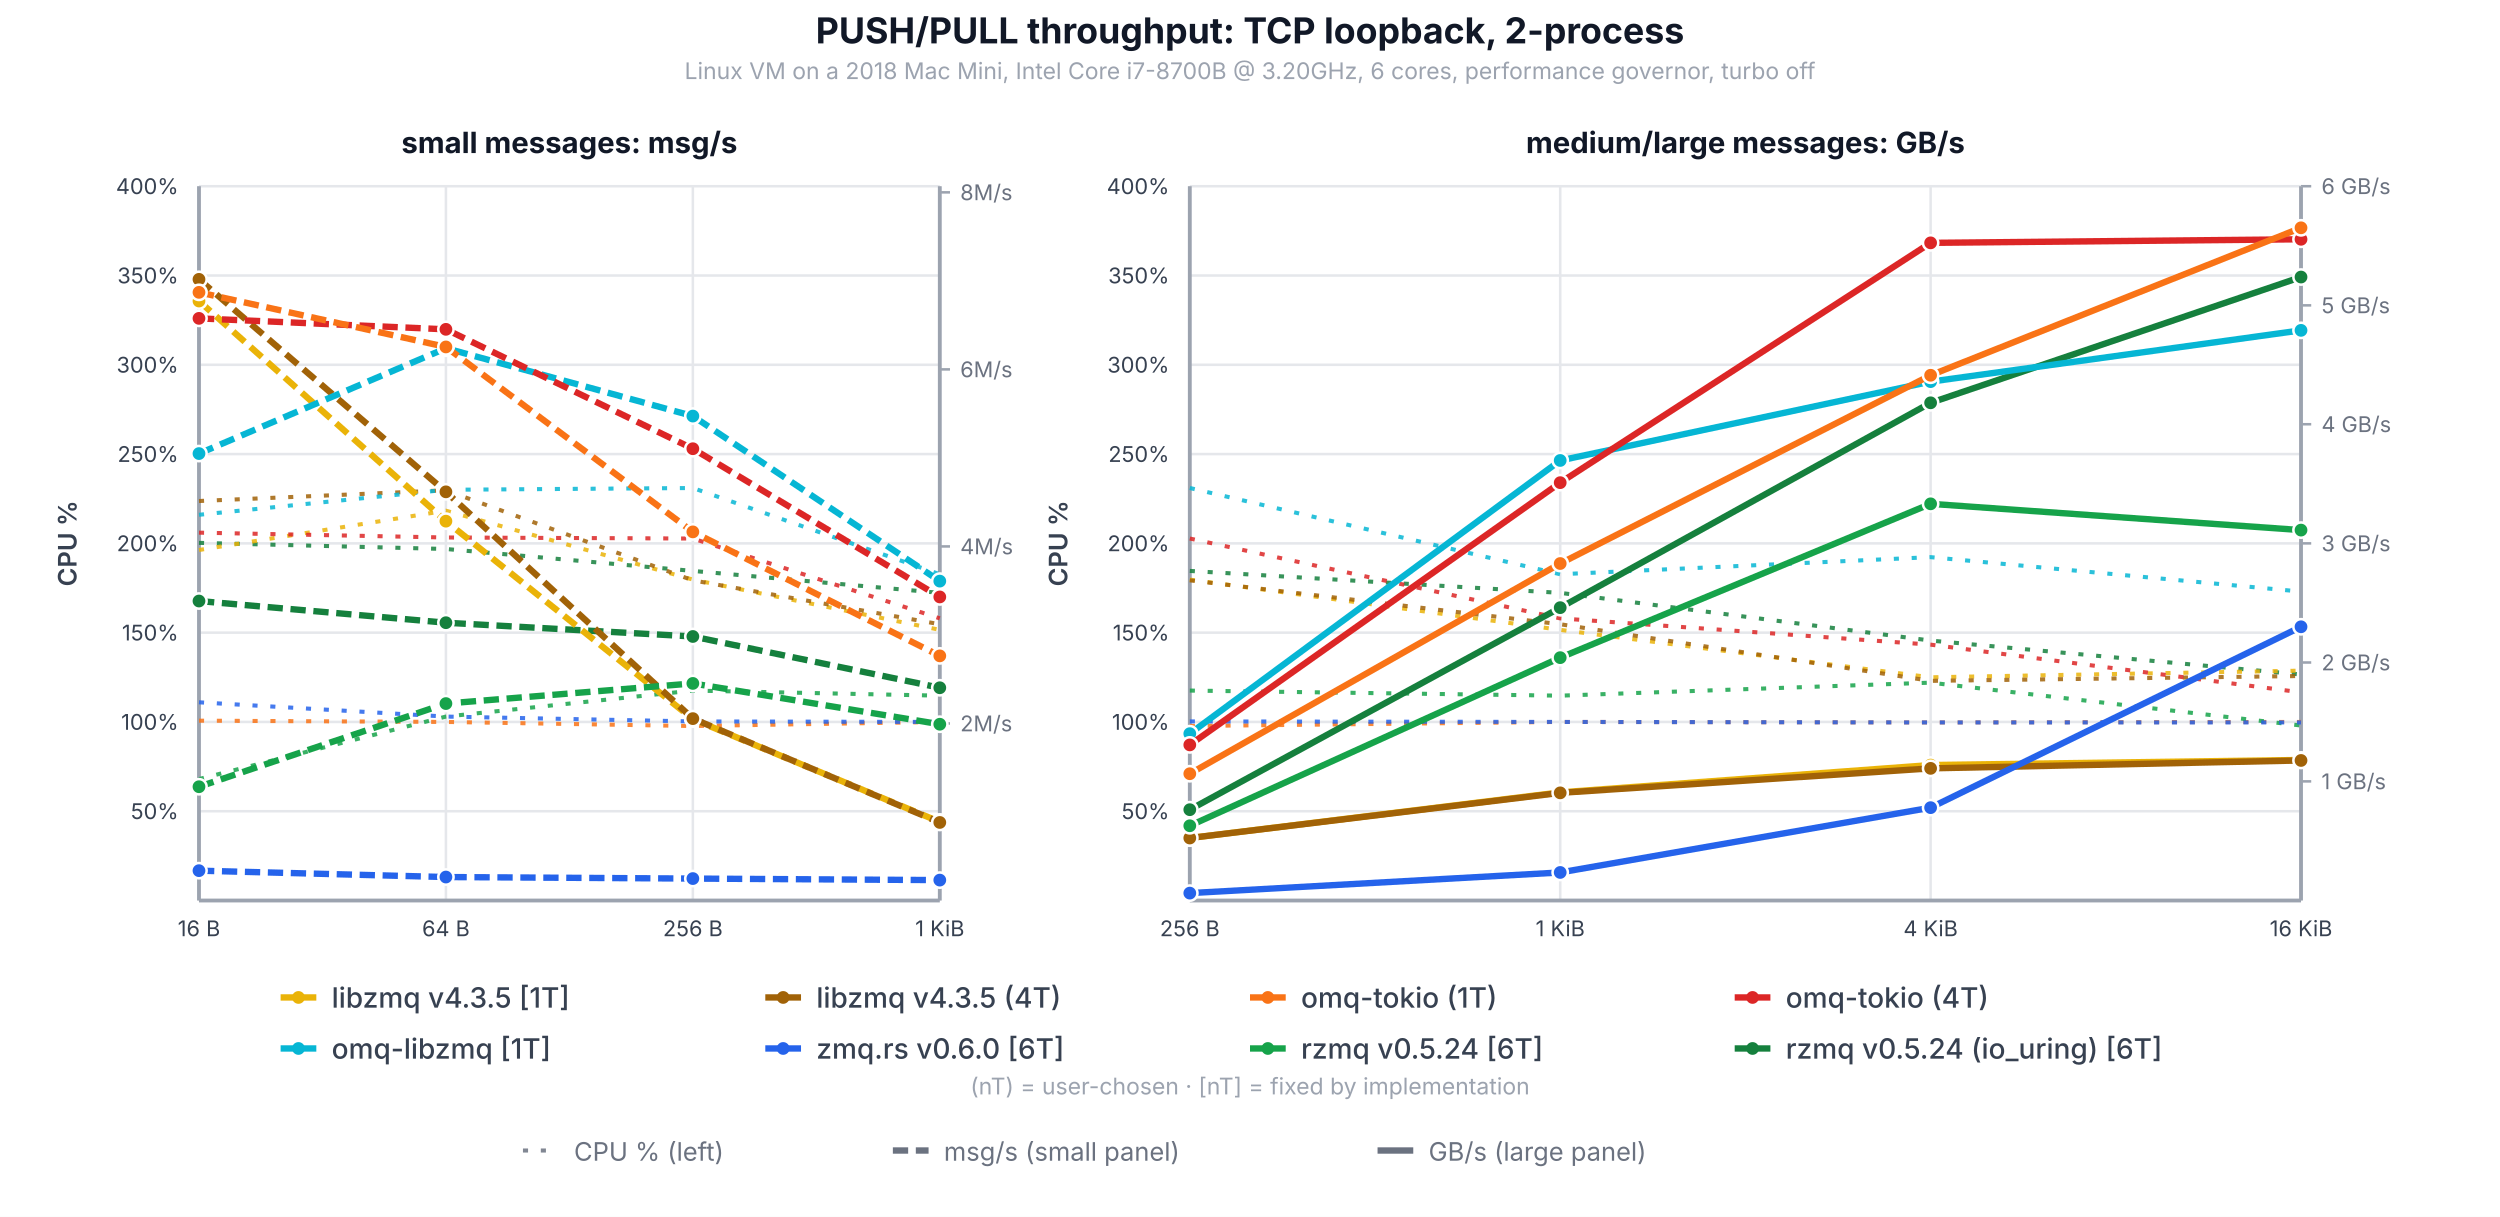
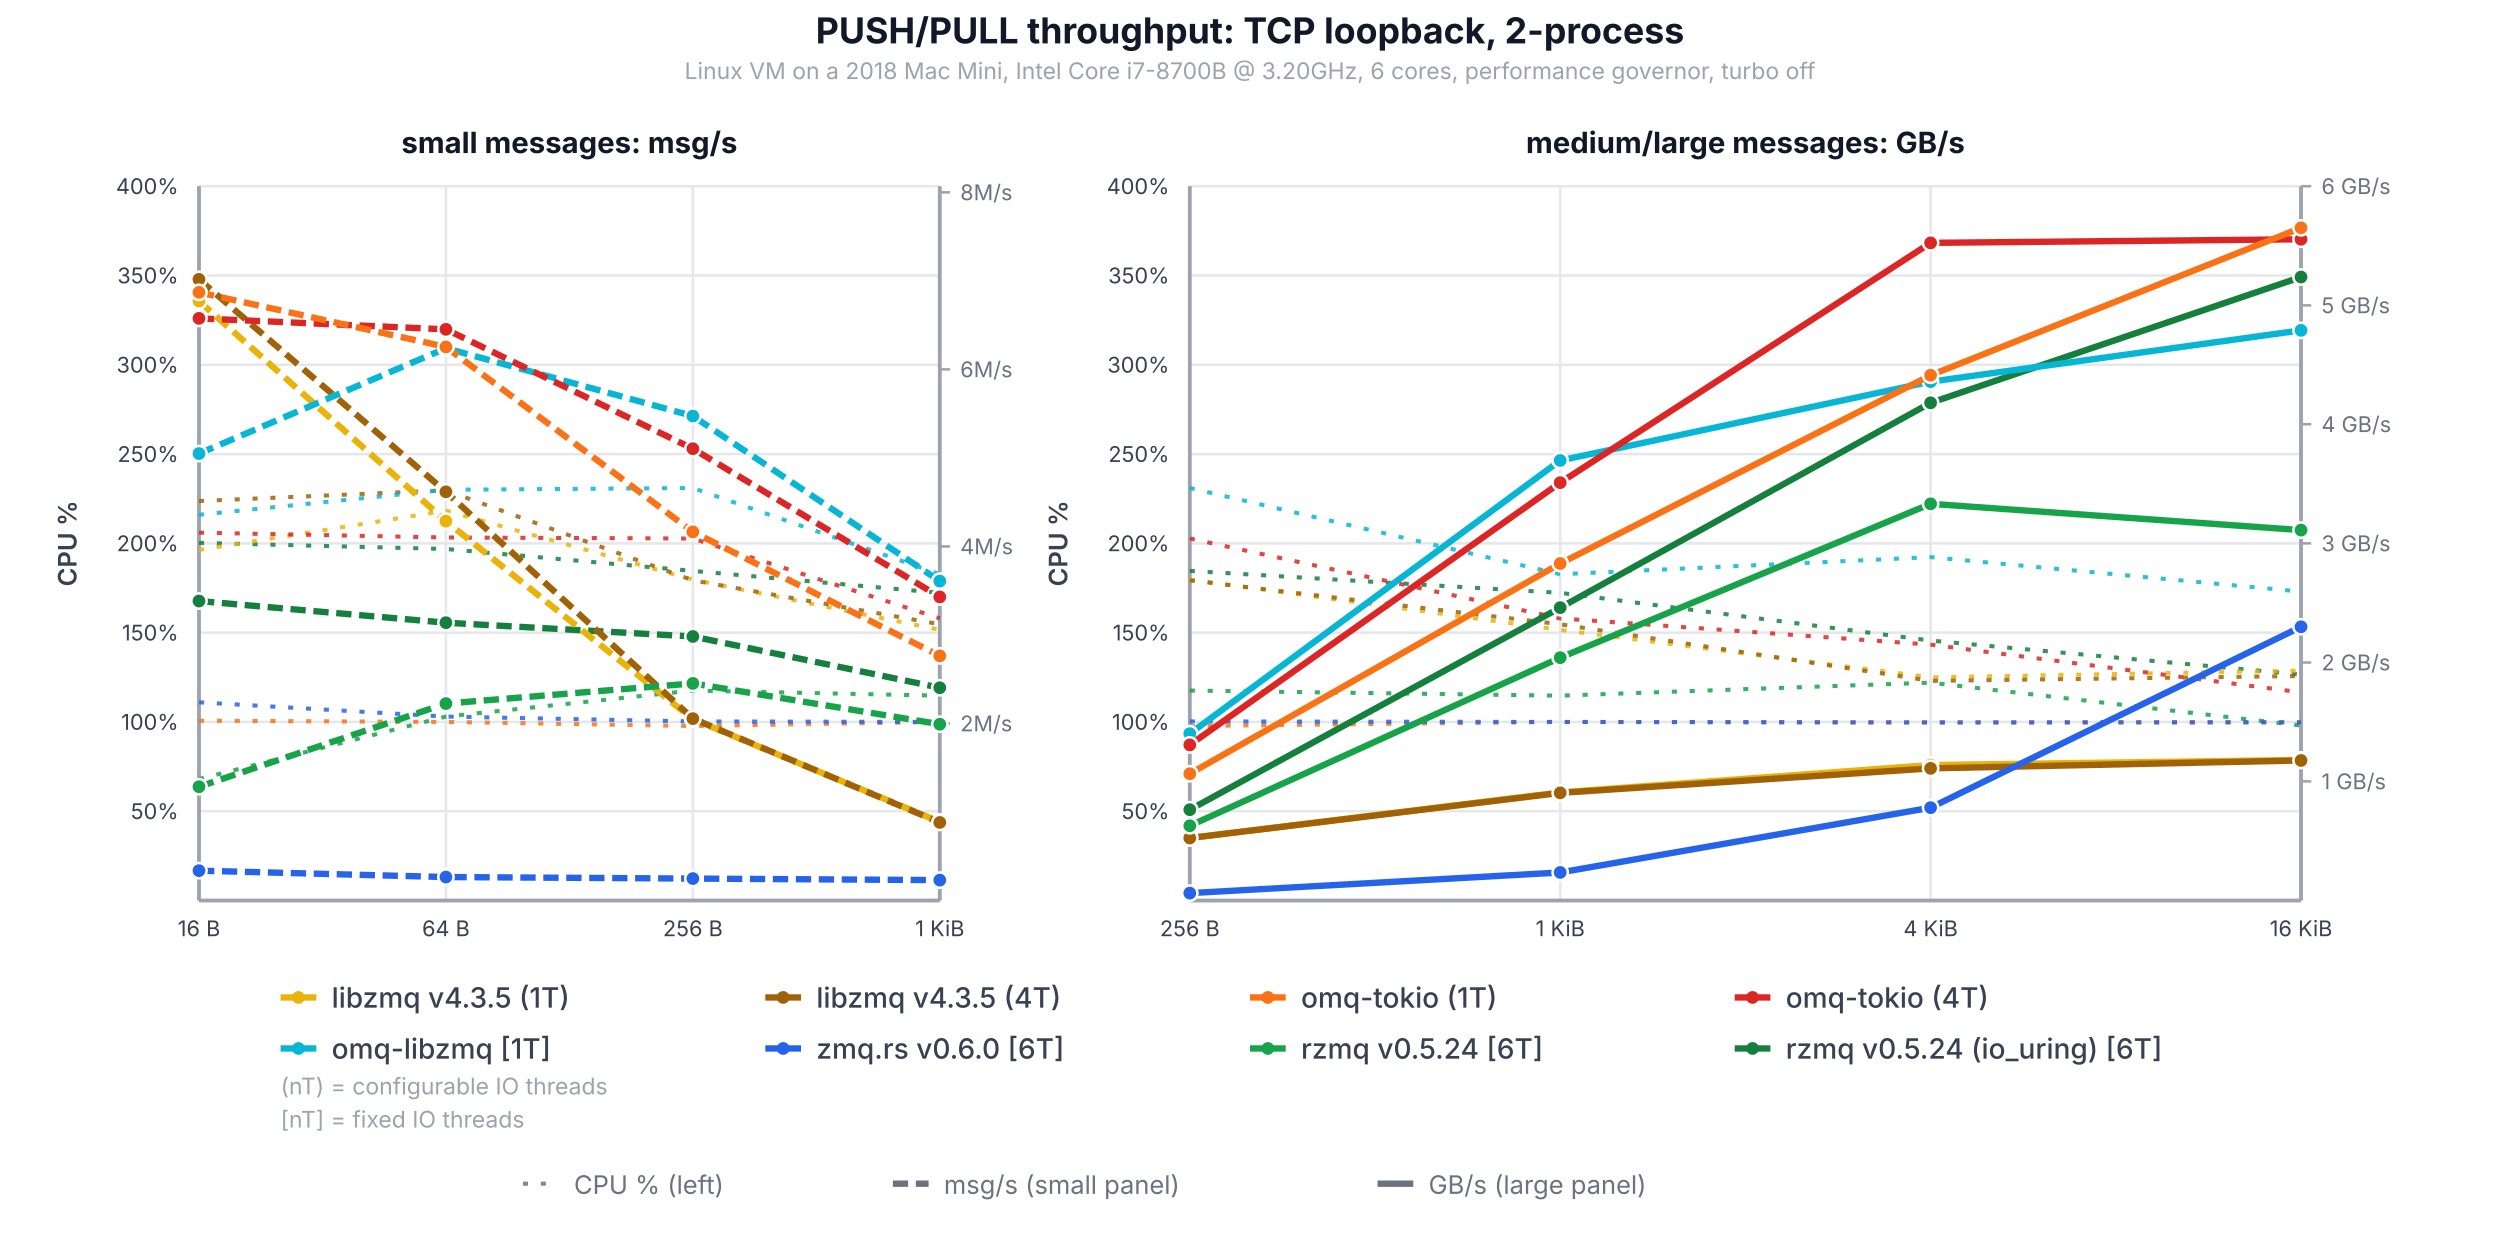
- <svg xmlns="http://www.w3.org/2000/svg" viewBox="0 0 980 477" font-family="system-ui, -apple-system, sans-serif">
-   <rect width="980" height="477" fill="white" />
+ <svg xmlns="http://www.w3.org/2000/svg" viewBox="0 0 980 490" font-family="system-ui, -apple-system, sans-serif">
+   <rect width="980" height="490" fill="white" />
  <text x="490.0" y="17.0" text-anchor="middle" fill="#111827" font-size="14" font-weight="700">PUSH/PULL throughput: TCP loopback, 2-process</text>
  <text x="490.0" y="31.0" text-anchor="middle" fill="#9ca3af" font-size="9">Linux VM on a 2018 Mac Mini, Intel Core i7-8700B @ 3.20GHz, 6 cores, performance governor, turbo off</text>
  <text x="223.2" y="60.0" text-anchor="middle" fill="#111827" font-size="11.5" font-weight="700">small messages: msg/s</text>
  <line x1="78.0" y1="318.0" x2="368.4" y2="318.0" stroke="#e5e7eb" stroke-width="1" />
  <text x="70.0" y="318.0" text-anchor="end" dominant-baseline="middle" fill="#374151" font-size="8.5">50%</text>
  <line x1="78.0" y1="283.0" x2="368.4" y2="283.0" stroke="#e5e7eb" stroke-width="1" />
  <text x="70.0" y="283.0" text-anchor="end" dominant-baseline="middle" fill="#374151" font-size="8.5">100%</text>
  <line x1="78.0" y1="248.0" x2="368.4" y2="248.0" stroke="#e5e7eb" stroke-width="1" />
  <text x="70.0" y="248.0" text-anchor="end" dominant-baseline="middle" fill="#374151" font-size="8.5">150%</text>
  <line x1="78.0" y1="213.0" x2="368.4" y2="213.0" stroke="#e5e7eb" stroke-width="1" />
  <text x="70.0" y="213.0" text-anchor="end" dominant-baseline="middle" fill="#374151" font-size="8.5">200%</text>
  <line x1="78.0" y1="178.0" x2="368.4" y2="178.0" stroke="#e5e7eb" stroke-width="1" />
  <text x="70.0" y="178.0" text-anchor="end" dominant-baseline="middle" fill="#374151" font-size="8.5">250%</text>
  <line x1="78.0" y1="143.0" x2="368.4" y2="143.0" stroke="#e5e7eb" stroke-width="1" />
  <text x="70.0" y="143.0" text-anchor="end" dominant-baseline="middle" fill="#374151" font-size="8.5">300%</text>
  <line x1="78.0" y1="108.0" x2="368.4" y2="108.0" stroke="#e5e7eb" stroke-width="1" />
  <text x="70.0" y="108.0" text-anchor="end" dominant-baseline="middle" fill="#374151" font-size="8.5">350%</text>
  <line x1="78.0" y1="73.0" x2="368.4" y2="73.0" stroke="#e5e7eb" stroke-width="1" />
  <text x="70.0" y="73.0" text-anchor="end" dominant-baseline="middle" fill="#374151" font-size="8.5">400%</text>
  <line x1="368.4" y1="283.6" x2="372.4" y2="283.6" stroke="#9ca3af" stroke-width="1" />
  <text x="376.4" y="283.6" text-anchor="start" dominant-baseline="middle" fill="#6b7280" font-size="8.5">2M/s</text>
  <line x1="368.4" y1="214.2" x2="372.4" y2="214.2" stroke="#9ca3af" stroke-width="1" />
  <text x="376.4" y="214.2" text-anchor="start" dominant-baseline="middle" fill="#6b7280" font-size="8.5">4M/s</text>
  <line x1="368.4" y1="144.8" x2="372.4" y2="144.8" stroke="#9ca3af" stroke-width="1" />
  <text x="376.4" y="144.8" text-anchor="start" dominant-baseline="middle" fill="#6b7280" font-size="8.5">6M/s</text>
  <line x1="368.4" y1="75.4" x2="372.4" y2="75.4" stroke="#9ca3af" stroke-width="1" />
  <text x="376.4" y="75.4" text-anchor="start" dominant-baseline="middle" fill="#6b7280" font-size="8.5">8M/s</text>
  <line x1="78.0" y1="73.0" x2="78.0" y2="353.0" stroke="#e5e7eb" stroke-width="1" />
  <line x1="174.8" y1="73.0" x2="174.8" y2="353.0" stroke="#e5e7eb" stroke-width="1" />
  <line x1="271.6" y1="73.0" x2="271.6" y2="353.0" stroke="#e5e7eb" stroke-width="1" />
  <line x1="368.4" y1="73.0" x2="368.4" y2="353.0" stroke="#e5e7eb" stroke-width="1" />
  <line x1="78.0" y1="73.0" x2="78.0" y2="353.0" stroke="#9ca3af" stroke-width="1.5" />
  <line x1="368.4" y1="73.0" x2="368.4" y2="353.0" stroke="#9ca3af" stroke-width="1.5" />
  <line x1="78.0" y1="353.0" x2="368.4" y2="353.0" stroke="#9ca3af" stroke-width="1.5" />
  <text x="30.0" y="213.0" text-anchor="middle" fill="#374151" font-size="10" font-weight="600" transform="rotate(-90,30.0,213.0)">CPU %</text>
  <polyline points="78.0,212.8 174.8,215.2 271.6,223.8 368.4,232.4" fill="none" stroke="#15803d" stroke-width="1.6" stroke-dasharray="2,5" opacity="0.85" />
  <polyline points="78.0,215.6 174.8,200.2 271.6,227.2 368.4,246.9" fill="none" stroke="#eab308" stroke-width="1.6" stroke-dasharray="2,5" opacity="0.85" />
  <polyline points="78.0,196.4 174.8,192.2 271.6,227.5 368.4,244.7" fill="none" stroke="#a16207" stroke-width="1.6" stroke-dasharray="2,5" opacity="0.85" />
  <polyline points="78.0,201.8 174.8,192.0 271.6,191.3 368.4,225.1" fill="none" stroke="#06b6d4" stroke-width="1.6" stroke-dasharray="2,5" opacity="0.85" />
  <polyline points="78.0,208.8 174.8,210.7 271.6,211.1 368.4,242.4" fill="none" stroke="#dc2626" stroke-width="1.6" stroke-dasharray="2,5" opacity="0.85" />
  <polyline points="78.0,282.5 174.8,283.0 271.6,284.6 368.4,283.0" fill="none" stroke="#f97316" stroke-width="1.6" stroke-dasharray="2,5" opacity="0.85" />
  <polyline points="78.0,305.4 174.8,280.9 271.6,270.7 368.4,272.7" fill="none" stroke="#16a34a" stroke-width="1.6" stroke-dasharray="2,5" opacity="0.85" />
  <polyline points="78.0,275.3 174.8,280.9 271.6,282.8 368.4,283.0" fill="none" stroke="#2563eb" stroke-width="1.6" stroke-dasharray="2,5" opacity="0.85" />
  <polyline points="78.0,235.6 174.8,244.1 271.6,249.5 368.4,269.6" fill="none" stroke="#15803d" stroke-width="2.5" stroke-dasharray="6,3" />
  <circle cx="78.0" cy="235.6" r="3" fill="#15803d" stroke="white" stroke-width="1" />
  <circle cx="174.8" cy="244.1" r="3" fill="#15803d" stroke="white" stroke-width="1" />
  <circle cx="271.6" cy="249.5" r="3" fill="#15803d" stroke="white" stroke-width="1" />
  <circle cx="368.4" cy="269.6" r="3" fill="#15803d" stroke="white" stroke-width="1" />
  <polyline points="78.0,118.0 174.8,204.3 271.6,281.9 368.4,322.2" fill="none" stroke="#eab308" stroke-width="2.5" stroke-dasharray="6,3" />
  <circle cx="78.0" cy="118.0" r="3" fill="#eab308" stroke="white" stroke-width="1" />
  <circle cx="174.8" cy="204.3" r="3" fill="#eab308" stroke="white" stroke-width="1" />
  <circle cx="271.6" cy="281.9" r="3" fill="#eab308" stroke="white" stroke-width="1" />
  <circle cx="368.4" cy="322.2" r="3" fill="#eab308" stroke="white" stroke-width="1" />
  <polyline points="78.0,109.5 174.8,192.8 271.6,281.7 368.4,322.4" fill="none" stroke="#a16207" stroke-width="2.5" stroke-dasharray="6,3" />
  <circle cx="78.0" cy="109.5" r="3" fill="#a16207" stroke="white" stroke-width="1" />
  <circle cx="174.8" cy="192.8" r="3" fill="#a16207" stroke="white" stroke-width="1" />
  <circle cx="271.6" cy="281.7" r="3" fill="#a16207" stroke="white" stroke-width="1" />
  <circle cx="368.4" cy="322.4" r="3" fill="#a16207" stroke="white" stroke-width="1" />
  <polyline points="78.0,177.8 174.8,136.5 271.6,163.1 368.4,227.8" fill="none" stroke="#06b6d4" stroke-width="2.5" stroke-dasharray="6,3" />
  <circle cx="78.0" cy="177.8" r="3" fill="#06b6d4" stroke="white" stroke-width="1" />
  <circle cx="174.8" cy="136.5" r="3" fill="#06b6d4" stroke="white" stroke-width="1" />
  <circle cx="271.6" cy="163.1" r="3" fill="#06b6d4" stroke="white" stroke-width="1" />
  <circle cx="368.4" cy="227.8" r="3" fill="#06b6d4" stroke="white" stroke-width="1" />
  <polyline points="78.0,124.8 174.8,129.1 271.6,175.9 368.4,234.0" fill="none" stroke="#dc2626" stroke-width="2.5" stroke-dasharray="6,3" />
  <circle cx="78.0" cy="124.8" r="3" fill="#dc2626" stroke="white" stroke-width="1" />
  <circle cx="174.8" cy="129.1" r="3" fill="#dc2626" stroke="white" stroke-width="1" />
  <circle cx="271.6" cy="175.9" r="3" fill="#dc2626" stroke="white" stroke-width="1" />
  <circle cx="368.4" cy="234.0" r="3" fill="#dc2626" stroke="white" stroke-width="1" />
  <polyline points="78.0,114.6 174.8,136.0 271.6,208.5 368.4,257.1" fill="none" stroke="#f97316" stroke-width="2.5" stroke-dasharray="6,3" />
  <circle cx="78.0" cy="114.6" r="3" fill="#f97316" stroke="white" stroke-width="1" />
  <circle cx="174.8" cy="136.0" r="3" fill="#f97316" stroke="white" stroke-width="1" />
  <circle cx="271.6" cy="208.5" r="3" fill="#f97316" stroke="white" stroke-width="1" />
  <circle cx="368.4" cy="257.1" r="3" fill="#f97316" stroke="white" stroke-width="1" />
  <polyline points="78.0,308.4 174.8,275.8 271.6,267.9 368.4,283.9" fill="none" stroke="#16a34a" stroke-width="2.5" stroke-dasharray="6,3" />
  <circle cx="78.0" cy="308.4" r="3" fill="#16a34a" stroke="white" stroke-width="1" />
  <circle cx="174.8" cy="275.8" r="3" fill="#16a34a" stroke="white" stroke-width="1" />
  <circle cx="271.6" cy="267.9" r="3" fill="#16a34a" stroke="white" stroke-width="1" />
  <circle cx="368.4" cy="283.9" r="3" fill="#16a34a" stroke="white" stroke-width="1" />
  <polyline points="78.0,341.3 174.8,343.8 271.6,344.4 368.4,345.0" fill="none" stroke="#2563eb" stroke-width="2.5" stroke-dasharray="6,3" />
  <circle cx="78.0" cy="341.3" r="3" fill="#2563eb" stroke="white" stroke-width="1" />
  <circle cx="174.8" cy="343.8" r="3" fill="#2563eb" stroke="white" stroke-width="1" />
  <circle cx="271.6" cy="344.4" r="3" fill="#2563eb" stroke="white" stroke-width="1" />
  <circle cx="368.4" cy="345.0" r="3" fill="#2563eb" stroke="white" stroke-width="1" />
  <text x="78.0" y="367.0" text-anchor="middle" fill="#374151" font-size="8.5">16 B</text>
  <text x="174.8" y="367.0" text-anchor="middle" fill="#374151" font-size="8.5">64 B</text>
  <text x="271.6" y="367.0" text-anchor="middle" fill="#374151" font-size="8.5">256 B</text>
  <text x="368.4" y="367.0" text-anchor="middle" fill="#374151" font-size="8.5">1 KiB</text>
  <text x="684.2" y="60.0" text-anchor="middle" fill="#111827" font-size="11.5" font-weight="700">medium/large messages: GB/s</text>
  <line x1="466.4" y1="318.0" x2="902.0" y2="318.0" stroke="#e5e7eb" stroke-width="1" />
  <text x="458.4" y="318.0" text-anchor="end" dominant-baseline="middle" fill="#374151" font-size="8.5">50%</text>
  <line x1="466.4" y1="283.0" x2="902.0" y2="283.0" stroke="#e5e7eb" stroke-width="1" />
  <text x="458.4" y="283.0" text-anchor="end" dominant-baseline="middle" fill="#374151" font-size="8.5">100%</text>
  <line x1="466.4" y1="248.0" x2="902.0" y2="248.0" stroke="#e5e7eb" stroke-width="1" />
  <text x="458.4" y="248.0" text-anchor="end" dominant-baseline="middle" fill="#374151" font-size="8.5">150%</text>
  <line x1="466.4" y1="213.0" x2="902.0" y2="213.0" stroke="#e5e7eb" stroke-width="1" />
  <text x="458.4" y="213.0" text-anchor="end" dominant-baseline="middle" fill="#374151" font-size="8.5">200%</text>
  <line x1="466.4" y1="178.0" x2="902.0" y2="178.0" stroke="#e5e7eb" stroke-width="1" />
  <text x="458.4" y="178.0" text-anchor="end" dominant-baseline="middle" fill="#374151" font-size="8.5">250%</text>
  <line x1="466.4" y1="143.0" x2="902.0" y2="143.0" stroke="#e5e7eb" stroke-width="1" />
  <text x="458.4" y="143.0" text-anchor="end" dominant-baseline="middle" fill="#374151" font-size="8.5">300%</text>
  <line x1="466.4" y1="108.0" x2="902.0" y2="108.0" stroke="#e5e7eb" stroke-width="1" />
  <text x="458.4" y="108.0" text-anchor="end" dominant-baseline="middle" fill="#374151" font-size="8.5">350%</text>
  <line x1="466.4" y1="73.0" x2="902.0" y2="73.0" stroke="#e5e7eb" stroke-width="1" />
  <text x="458.4" y="73.0" text-anchor="end" dominant-baseline="middle" fill="#374151" font-size="8.5">400%</text>
  <line x1="902.0" y1="306.3" x2="906.0" y2="306.3" stroke="#9ca3af" stroke-width="1" />
  <text x="910.0" y="306.3" text-anchor="start" dominant-baseline="middle" fill="#6b7280" font-size="8.5">1 GB/s</text>
  <line x1="902.0" y1="259.7" x2="906.0" y2="259.7" stroke="#9ca3af" stroke-width="1" />
  <text x="910.0" y="259.7" text-anchor="start" dominant-baseline="middle" fill="#6b7280" font-size="8.5">2 GB/s</text>
  <line x1="902.0" y1="213.0" x2="906.0" y2="213.0" stroke="#9ca3af" stroke-width="1" />
  <text x="910.0" y="213.0" text-anchor="start" dominant-baseline="middle" fill="#6b7280" font-size="8.5">3 GB/s</text>
  <line x1="902.0" y1="166.3" x2="906.0" y2="166.3" stroke="#9ca3af" stroke-width="1" />
  <text x="910.0" y="166.3" text-anchor="start" dominant-baseline="middle" fill="#6b7280" font-size="8.5">4 GB/s</text>
  <line x1="902.0" y1="119.7" x2="906.0" y2="119.7" stroke="#9ca3af" stroke-width="1" />
  <text x="910.0" y="119.7" text-anchor="start" dominant-baseline="middle" fill="#6b7280" font-size="8.5">5 GB/s</text>
  <line x1="902.0" y1="73.0" x2="906.0" y2="73.0" stroke="#9ca3af" stroke-width="1" />
  <text x="910.0" y="73.0" text-anchor="start" dominant-baseline="middle" fill="#6b7280" font-size="8.5">6 GB/s</text>
  <line x1="466.4" y1="73.0" x2="466.4" y2="353.0" stroke="#e5e7eb" stroke-width="1" />
  <line x1="611.6" y1="73.0" x2="611.6" y2="353.0" stroke="#e5e7eb" stroke-width="1" />
  <line x1="756.8" y1="73.0" x2="756.8" y2="353.0" stroke="#e5e7eb" stroke-width="1" />
  <line x1="902.0" y1="73.0" x2="902.0" y2="353.0" stroke="#e5e7eb" stroke-width="1" />
  <line x1="466.4" y1="73.0" x2="466.4" y2="353.0" stroke="#9ca3af" stroke-width="1.5" />
  <line x1="902.0" y1="73.0" x2="902.0" y2="353.0" stroke="#9ca3af" stroke-width="1.5" />
  <line x1="466.4" y1="353.0" x2="902.0" y2="353.0" stroke="#9ca3af" stroke-width="1.5" />
  <text x="418.4" y="213.0" text-anchor="middle" fill="#374151" font-size="10" font-weight="600" transform="rotate(-90,418.4,213.0)">CPU %</text>
  <polyline points="466.4,223.8 611.6,232.4 756.8,251.1 902.0,264.4" fill="none" stroke="#15803d" stroke-width="1.6" stroke-dasharray="2,5" opacity="0.85" />
  <polyline points="466.4,227.2 611.6,246.9 756.8,265.5 902.0,262.9" fill="none" stroke="#eab308" stroke-width="1.6" stroke-dasharray="2,5" opacity="0.85" />
  <polyline points="466.4,227.5 611.6,244.7 756.8,266.9 902.0,265.0" fill="none" stroke="#a16207" stroke-width="1.6" stroke-dasharray="2,5" opacity="0.85" />
  <polyline points="466.4,191.3 611.6,225.1 756.8,218.4 902.0,231.9" fill="none" stroke="#06b6d4" stroke-width="1.6" stroke-dasharray="2,5" opacity="0.85" />
  <polyline points="466.4,211.1 611.6,242.4 756.8,252.7 902.0,271.4" fill="none" stroke="#dc2626" stroke-width="1.6" stroke-dasharray="2,5" opacity="0.85" />
  <polyline points="466.4,284.6 611.6,283.0 756.8,283.2 902.0,283.0" fill="none" stroke="#f97316" stroke-width="1.6" stroke-dasharray="2,5" opacity="0.85" />
  <polyline points="466.4,270.7 611.6,272.7 756.8,267.6 902.0,284.4" fill="none" stroke="#16a34a" stroke-width="1.6" stroke-dasharray="2,5" opacity="0.85" />
  <polyline points="466.4,282.8 611.6,283.0 756.8,283.2 902.0,283.2" fill="none" stroke="#2563eb" stroke-width="1.6" stroke-dasharray="2,5" opacity="0.85" />
  <polyline points="466.4,317.4 611.6,238.2 756.8,157.9 902.0,108.6" fill="none" stroke="#15803d" stroke-width="2.5" stroke-linecap="round" stroke-linejoin="round" />
  <circle cx="466.4" cy="317.4" r="3" fill="#15803d" stroke="white" stroke-width="1" />
  <circle cx="611.6" cy="238.2" r="3" fill="#15803d" stroke="white" stroke-width="1" />
  <circle cx="756.8" cy="157.9" r="3" fill="#15803d" stroke="white" stroke-width="1" />
  <circle cx="902.0" cy="108.6" r="3" fill="#15803d" stroke="white" stroke-width="1" />
  <polyline points="466.4,328.5 611.6,310.6 756.8,299.9 902.0,297.9" fill="none" stroke="#eab308" stroke-width="2.5" stroke-linecap="round" stroke-linejoin="round" />
  <circle cx="466.4" cy="328.5" r="3" fill="#eab308" stroke="white" stroke-width="1" />
  <circle cx="611.6" cy="310.6" r="3" fill="#eab308" stroke="white" stroke-width="1" />
  <circle cx="756.8" cy="299.9" r="3" fill="#eab308" stroke="white" stroke-width="1" />
  <circle cx="902.0" cy="297.9" r="3" fill="#eab308" stroke="white" stroke-width="1" />
  <polyline points="466.4,328.5 611.6,310.8 756.8,301.2 902.0,298.1" fill="none" stroke="#a16207" stroke-width="2.5" stroke-linecap="round" stroke-linejoin="round" />
  <circle cx="466.4" cy="328.5" r="3" fill="#a16207" stroke="white" stroke-width="1" />
  <circle cx="611.6" cy="310.8" r="3" fill="#a16207" stroke="white" stroke-width="1" />
  <circle cx="756.8" cy="301.2" r="3" fill="#a16207" stroke="white" stroke-width="1" />
  <circle cx="902.0" cy="298.1" r="3" fill="#a16207" stroke="white" stroke-width="1" />
  <polyline points="466.4,287.6 611.6,180.5 756.8,149.6 902.0,129.5" fill="none" stroke="#06b6d4" stroke-width="2.5" stroke-linecap="round" stroke-linejoin="round" />
  <circle cx="466.4" cy="287.6" r="3" fill="#06b6d4" stroke="white" stroke-width="1" />
  <circle cx="611.6" cy="180.5" r="3" fill="#06b6d4" stroke="white" stroke-width="1" />
  <circle cx="756.8" cy="149.6" r="3" fill="#06b6d4" stroke="white" stroke-width="1" />
  <circle cx="902.0" cy="129.5" r="3" fill="#06b6d4" stroke="white" stroke-width="1" />
  <polyline points="466.4,292.0 611.6,189.2 756.8,95.2 902.0,93.8" fill="none" stroke="#dc2626" stroke-width="2.5" stroke-linecap="round" stroke-linejoin="round" />
  <circle cx="466.4" cy="292.0" r="3" fill="#dc2626" stroke="white" stroke-width="1" />
  <circle cx="611.6" cy="189.2" r="3" fill="#dc2626" stroke="white" stroke-width="1" />
  <circle cx="756.8" cy="95.2" r="3" fill="#dc2626" stroke="white" stroke-width="1" />
  <circle cx="902.0" cy="93.8" r="3" fill="#dc2626" stroke="white" stroke-width="1" />
  <polyline points="466.4,303.3 611.6,220.9 756.8,147.1 902.0,89.3" fill="none" stroke="#f97316" stroke-width="2.5" stroke-linecap="round" stroke-linejoin="round" />
  <circle cx="466.4" cy="303.3" r="3" fill="#f97316" stroke="white" stroke-width="1" />
  <circle cx="611.6" cy="220.9" r="3" fill="#f97316" stroke="white" stroke-width="1" />
  <circle cx="756.8" cy="147.1" r="3" fill="#f97316" stroke="white" stroke-width="1" />
  <circle cx="902.0" cy="89.3" r="3" fill="#f97316" stroke="white" stroke-width="1" />
  <polyline points="466.4,323.7 611.6,257.8 756.8,197.5 902.0,207.8" fill="none" stroke="#16a34a" stroke-width="2.5" stroke-linecap="round" stroke-linejoin="round" />
  <circle cx="466.4" cy="323.7" r="3" fill="#16a34a" stroke="white" stroke-width="1" />
  <circle cx="611.6" cy="257.8" r="3" fill="#16a34a" stroke="white" stroke-width="1" />
  <circle cx="756.8" cy="197.5" r="3" fill="#16a34a" stroke="white" stroke-width="1" />
  <circle cx="902.0" cy="207.8" r="3" fill="#16a34a" stroke="white" stroke-width="1" />
  <polyline points="466.4,350.1 611.6,342.0 756.8,316.6 902.0,245.7" fill="none" stroke="#2563eb" stroke-width="2.5" stroke-linecap="round" stroke-linejoin="round" />
  <circle cx="466.4" cy="350.1" r="3" fill="#2563eb" stroke="white" stroke-width="1" />
  <circle cx="611.6" cy="342.0" r="3" fill="#2563eb" stroke="white" stroke-width="1" />
  <circle cx="756.8" cy="316.6" r="3" fill="#2563eb" stroke="white" stroke-width="1" />
  <circle cx="902.0" cy="245.7" r="3" fill="#2563eb" stroke="white" stroke-width="1" />
  <text x="466.4" y="367.0" text-anchor="middle" fill="#374151" font-size="8.5">256 B</text>
  <text x="611.6" y="367.0" text-anchor="middle" fill="#374151" font-size="8.5">1 KiB</text>
  <text x="756.8" y="367.0" text-anchor="middle" fill="#374151" font-size="8.5">4 KiB</text>
  <text x="902.0" y="367.0" text-anchor="middle" fill="#374151" font-size="8.5">16 KiB</text>
  <line x1="110" y1="391" x2="124" y2="391" stroke="#eab308" stroke-width="2.5" />
  <circle cx="117" cy="391" r="2.5" fill="#eab308" />
-   <text x="130" y="395" fill="#374151" font-size="11" font-weight="500">libzmq v4.3.5 [1T]</text>
+   <text x="130" y="395" fill="#374151" font-size="11" font-weight="500">libzmq v4.3.5 (1T)</text>
  <line x1="300" y1="391" x2="314" y2="391" stroke="#a16207" stroke-width="2.5" />
  <circle cx="307" cy="391" r="2.5" fill="#a16207" />
  <text x="320" y="395" fill="#374151" font-size="11" font-weight="500">libzmq v4.3.5 (4T)</text>
  <line x1="490" y1="391" x2="504" y2="391" stroke="#f97316" stroke-width="2.5" />
  <circle cx="497" cy="391" r="2.5" fill="#f97316" />
  <text x="510" y="395" fill="#374151" font-size="11" font-weight="500">omq-tokio (1T)</text>
  <line x1="680" y1="391" x2="694" y2="391" stroke="#dc2626" stroke-width="2.5" />
  <circle cx="687" cy="391" r="2.5" fill="#dc2626" />
  <text x="700" y="395" fill="#374151" font-size="11" font-weight="500">omq-tokio (4T)</text>
  <line x1="110" y1="411" x2="124" y2="411" stroke="#06b6d4" stroke-width="2.5" />
  <circle cx="117" cy="411" r="2.5" fill="#06b6d4" />
  <text x="130" y="415" fill="#374151" font-size="11" font-weight="500">omq-libzmq [1T]</text>
  <line x1="300" y1="411" x2="314" y2="411" stroke="#2563eb" stroke-width="2.5" />
  <circle cx="307" cy="411" r="2.5" fill="#2563eb" />
  <text x="320" y="415" fill="#374151" font-size="11" font-weight="500">zmq.rs v0.6.0 [6T]</text>
  <line x1="490" y1="411" x2="504" y2="411" stroke="#16a34a" stroke-width="2.5" />
  <circle cx="497" cy="411" r="2.5" fill="#16a34a" />
  <text x="510" y="415" fill="#374151" font-size="11" font-weight="500">rzmq v0.5.24 [6T]</text>
  <line x1="680" y1="411" x2="694" y2="411" stroke="#15803d" stroke-width="2.5" />
  <circle cx="687" cy="411" r="2.5" fill="#15803d" />
  <text x="700" y="415" fill="#374151" font-size="11" font-weight="500">rzmq v0.5.24 (io_uring) [6T]</text>
-   <text x="490.0" y="429" text-anchor="middle" fill="#9ca3af" font-size="9">(nT) = user-chosen   ·   [nT] = fixed by implementation</text>
-   <line x1="205" y1="451" x2="219" y2="451" stroke="#6b7280" stroke-width="1.6" stroke-dasharray="2,5" opacity="0.85" />
-   <text x="225" y="455" fill="#6b7280" font-size="10">CPU % (left)</text>
-   <line x1="350" y1="451" x2="364" y2="451" stroke="#6b7280" stroke-width="2.5" stroke-dasharray="6,3" />
-   <text x="370" y="455" fill="#6b7280" font-size="10">msg/s (small panel)</text>
-   <line x1="540" y1="451" x2="554" y2="451" stroke="#6b7280" stroke-width="2.5" />
-   <text x="560" y="455" fill="#6b7280" font-size="10">GB/s (large panel)</text>
+   <text x="110" y="429" fill="#9ca3af" font-size="9">(nT) = configurable IO threads</text>
+   <text x="110" y="442" fill="#9ca3af" font-size="9">[nT] = fixed IO threads</text>
+   <line x1="205" y1="464" x2="219" y2="464" stroke="#6b7280" stroke-width="1.6" stroke-dasharray="2,5" opacity="0.85" />
+   <text x="225" y="468" fill="#6b7280" font-size="10">CPU % (left)</text>
+   <line x1="350" y1="464" x2="364" y2="464" stroke="#6b7280" stroke-width="2.5" stroke-dasharray="6,3" />
+   <text x="370" y="468" fill="#6b7280" font-size="10">msg/s (small panel)</text>
+   <line x1="540" y1="464" x2="554" y2="464" stroke="#6b7280" stroke-width="2.5" />
+   <text x="560" y="468" fill="#6b7280" font-size="10">GB/s (large panel)</text>
</svg>
